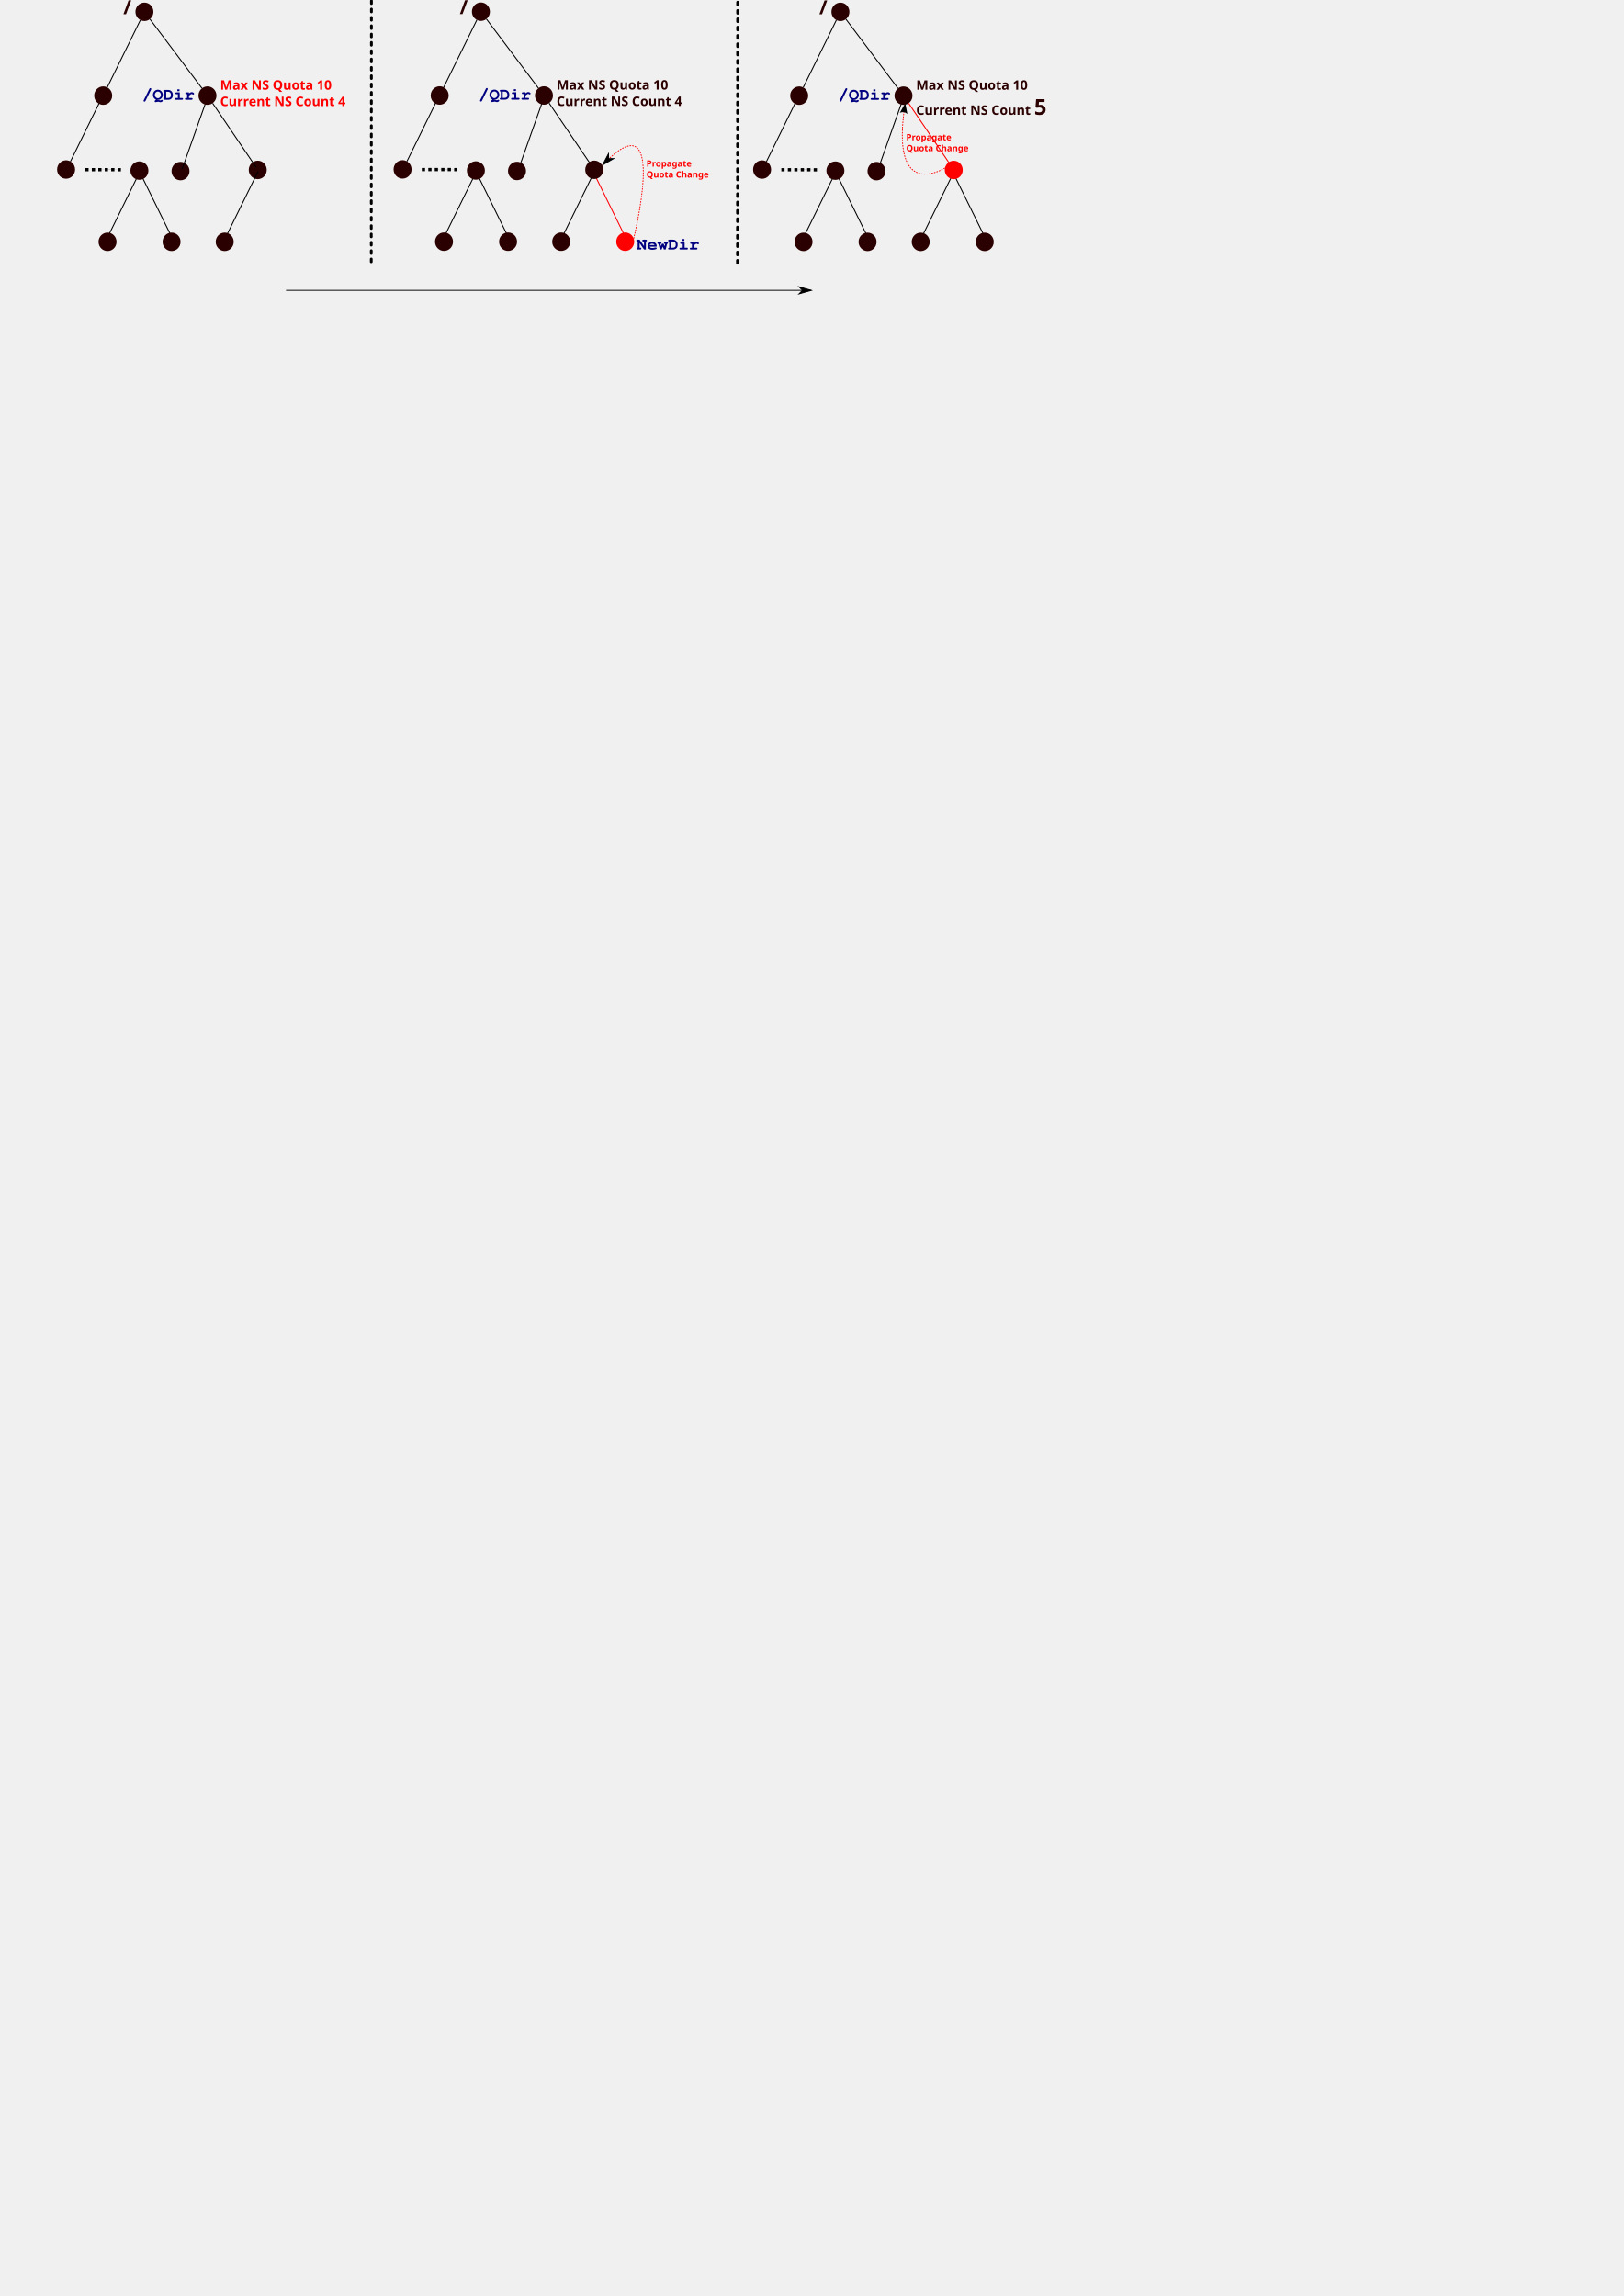
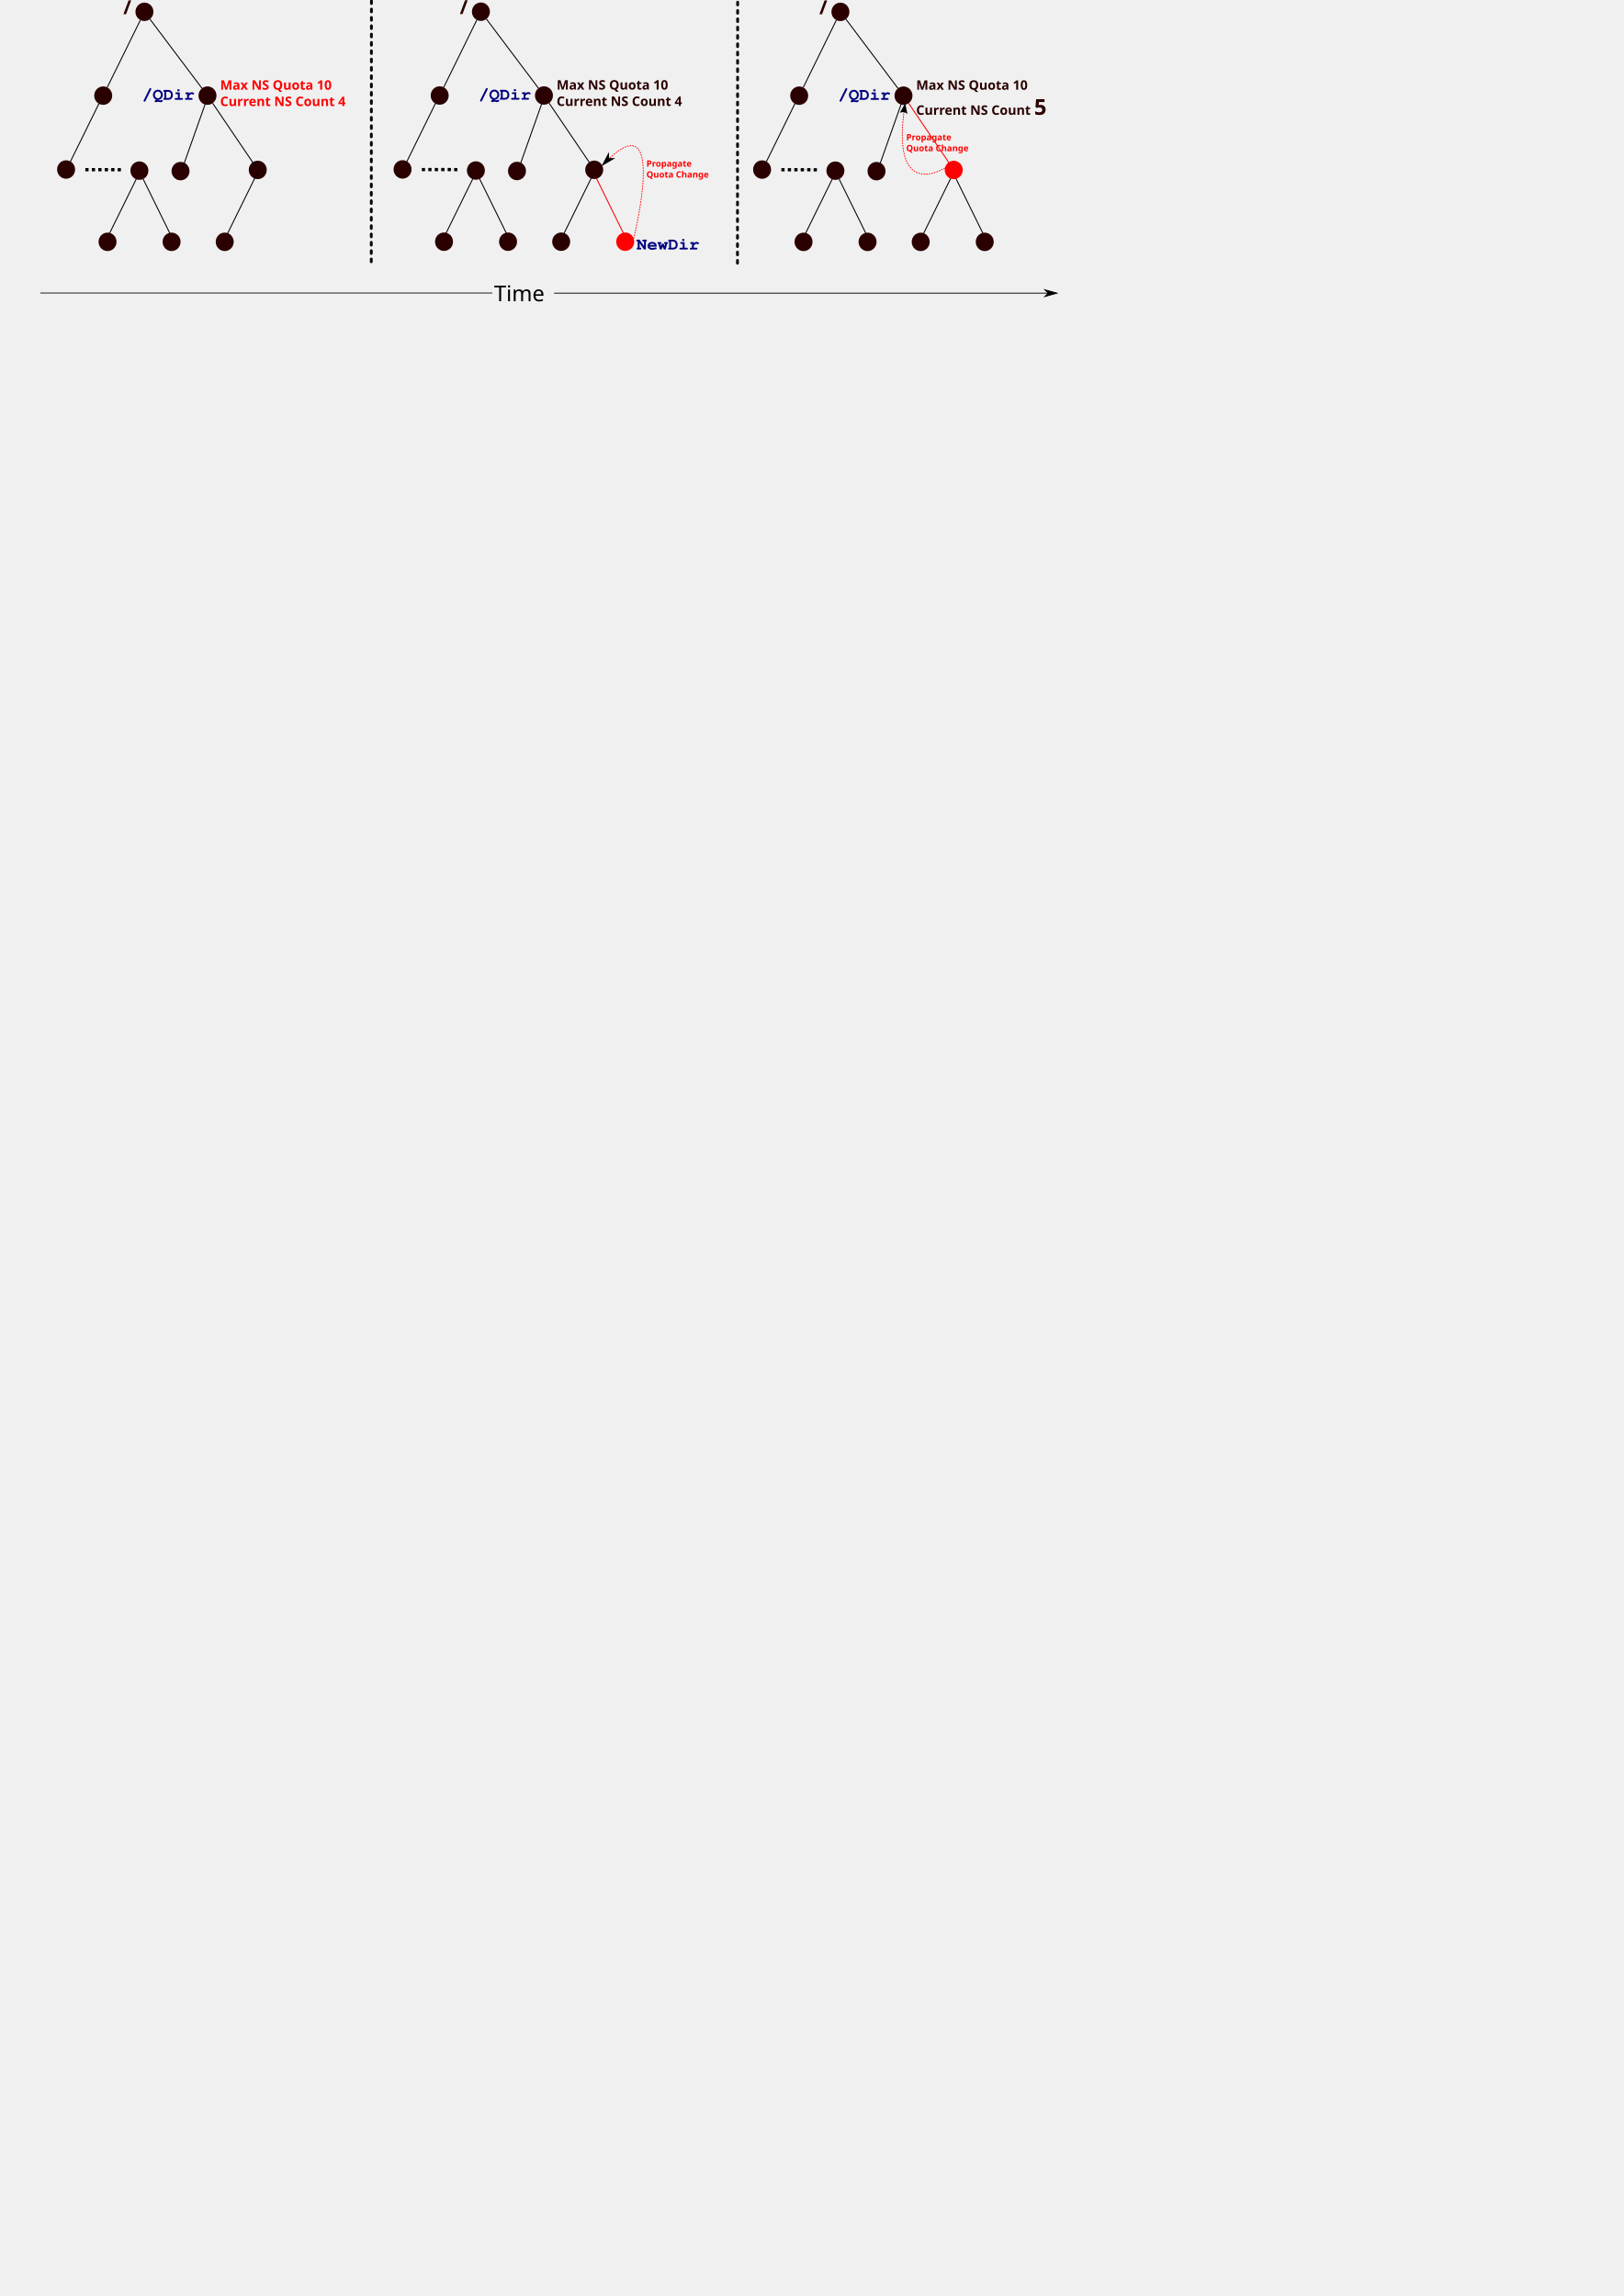
<svg xmlns="http://www.w3.org/2000/svg" width="210mm" height="297mm" viewBox="0 0 744.094 1052.362" id="svg4905" version="1.1">
  <defs id="defs4907">
    <marker orient="auto" refY="0.0" refX="0.0" id="Arrow1Mend" style="overflow:visible;">
      <path id="path4085" d="M 0.0,0.0 L 5.0,-5.0 L -12.5,0.0 L 5.0,5.0 L 0.0,0.0 z " style="fill-rule:evenodd;stroke:#000000;stroke-width:1.0pt;" transform="scale(0.4) rotate(180) translate(10,0)" />
    </marker>
    <marker orient="auto" refY="0.0" refX="0.0" id="Tail" style="overflow:visible">
      <g id="g4112" transform="scale(-1.2)">
        <path id="path4114" d="M -3.805,-3.959 L 0.544,0" style="fill:none;fill-rule:evenodd;stroke:#000000;stroke-width:0.8;stroke-linecap:round" />
        <path id="path4116" d="M -1.287,-3.959 L 3.062,0" style="fill:none;fill-rule:evenodd;stroke:#000000;stroke-width:0.8;stroke-linecap:round" />
        <path id="path4118" d="M 1.305,-3.959 L 5.654,0" style="fill:none;fill-rule:evenodd;stroke:#000000;stroke-width:0.8;stroke-linecap:round" />
        <path id="path4120" d="M -3.805,4.178 L 0.544,0.22" style="fill:none;fill-rule:evenodd;stroke:#000000;stroke-width:0.8;stroke-linecap:round" />
        <path id="path4122" d="M -1.287,4.178 L 3.062,0.22" style="fill:none;fill-rule:evenodd;stroke:#000000;stroke-width:0.8;stroke-linecap:round" />
        <path id="path4124" d="M 1.305,4.178 L 5.654,0.22" style="fill:none;fill-rule:evenodd;stroke:#000000;stroke-width:0.8;stroke-linecap:round" />
      </g>
    </marker>
    <marker orient="auto" refY="0.0" refX="0.0" id="Arrow2Lend" style="overflow:visible;">
      <path id="path4097" style="fill-rule:evenodd;stroke-width:0.625;stroke-linejoin:round;" d="M 8.719,4.034 L -2.207,0.016 L 8.719,-4.002 C 6.973,-1.63 6.983,1.616 8.719,4.034 z " transform="scale(1.1) rotate(180) translate(1,0)" />
    </marker>
    <marker orient="auto" refY="0" refX="0" id="marker9686-8-9-3" style="overflow:visible">
      <path id="path9688-4-0-1" d="M 0,0 5,-5 -12.5,0 5,5 0,0 Z" style="fill-rule:evenodd;stroke:#000000;stroke-width:1pt" transform="matrix(-0.8,0,0,-0.8,-10,0)" />
    </marker>
    <marker orient="auto" refY="0" refX="0" id="marker9686-8-9" style="overflow:visible">
      <path id="path9688-4-0" d="M 0,0 5,-5 -12.5,0 5,5 0,0 Z" style="fill-rule:evenodd;stroke:#000000;stroke-width:1pt" transform="matrix(-0.8,0,0,-0.8,-10,0)" />
    </marker>
    <marker orient="auto" refY="0" refX="0" id="marker9686-8-9-3-8" style="overflow:visible">
      <path id="path9688-4-0-1-7" d="M 0,0 5,-5 -12.5,0 5,5 0,0 Z" style="fill-rule:evenodd;stroke:#000000;stroke-width:1pt" transform="matrix(-0.8,0,0,-0.8,-10,0)" />
    </marker>
    <marker orient="auto" refY="0" refX="0" id="marker9686-8-9-9" style="overflow:visible">
      <path id="path9688-4-0-3" d="M 0,0 5,-5 -12.5,0 5,5 0,0 Z" style="fill-rule:evenodd;stroke:#000000;stroke-width:1pt" transform="matrix(-0.8,0,0,-0.8,-10,0)" />
    </marker>
    <marker orient="auto" refY="0" refX="0" id="marker9686-8-9-9-0" style="overflow:visible">
      <path id="path9688-4-0-3-3" d="M 0,0 5,-5 -12.5,0 5,5 0,0 z" style="fill-rule:evenodd;stroke:#000000;stroke-width:1pt" transform="matrix(-0.8,0,0,-0.8,-10,0)" />
+     </marker>
+     <marker orient="auto" refY="0" refX="0" id="marker9686-8-9-9-0-3" style="overflow:visible">
+       <path id="path9688-4-0-3-3-3" d="M 0,0 5,-5 -12.5,0 5,5 0,0 z" style="fill-rule:evenodd;stroke:#000000;stroke-width:1pt" transform="matrix(-0.8,0,0,-0.8,-10,0)" />
    </marker>
  </defs>
  <g id="layer1">
    <text xml:space="preserve" style="font-size:8.892px;font-style:normal;font-variant:normal;font-weight:bold;font-stretch:normal;text-align:start;line-height:125%;letter-spacing:0px;word-spacing:0px;writing-mode:lr-tb;text-anchor:start;fill:#2b0000;fill-opacity:1;stroke:none;font-family:Sans;-inkscape-font-specification:'Sans, Bold'" x="56.498" y="6.516" id="text3792-1-64-8-1">
      <tspan id="tspan3794-2-8-1-9" x="56.498" y="6.516" style="font-size:8.892px;font-style:normal;font-variant:normal;font-weight:bold;font-stretch:normal;text-align:start;line-height:125%;writing-mode:lr-tb;text-anchor:start;fill:#2b0000;font-family:Sans;-inkscape-font-specification:'Sans, Bold'">/</tspan>
    </text>
    <path style="fill:#2b0000;fill-opacity:1;stroke:#000000;stroke-width:0;stroke-miterlimit:4;stroke-opacity:1;stroke-dasharray:none;stroke-dashoffset:0" id="path3790-9-0-2-1-7-0-7" d="m 34.411,120.629 a 4.122,4.229 0 1 1 -6.9e-5,-0.024" transform="translate(0,-42.92857)" />
    <path style="fill:#2b0000;stroke:#000000;stroke-width:0.445;stroke-linecap:butt;stroke-linejoin:miter;stroke-miterlimit:4;stroke-opacity:1;stroke-dasharray:none" d="M 47.453,43.191 32.272,74.052" id="path4312-6-6-8-2" />
    <path style="fill:#2b0000;stroke:#000000;stroke-width:1.482;stroke-linecap:butt;stroke-linejoin:miter;stroke-miterlimit:4;stroke-opacity:1;stroke-dasharray:1.482, 1.482;stroke-dashoffset:0" d="m 39.112,77.788 c 10.573,-0.093 17.21,0.039 17.21,0.039" id="path4278-3-9-0-1-7" />
    <path style="fill:#2b0000;fill-opacity:1;stroke:#000000;stroke-width:0;stroke-miterlimit:4;stroke-opacity:1;stroke-dasharray:none;stroke-dashoffset:0" id="path3790-9-7-4-6-1-3-3-8-1" d="m 122.242,120.806 a 4.122,4.229 0 1 1 -7e-5,-0.024" transform="translate(0,-42.92857)" />
    <path style="fill:#2b0000;fill-opacity:1;stroke:#000000;stroke-width:0;stroke-miterlimit:4;stroke-opacity:1;stroke-dasharray:none;stroke-dashoffset:0" id="path3790-9-0-2-1-7-0-7-8" d="m 86.85,121.352 a 4.122,4.229 0 1 1 -6.9e-5,-0.024" transform="translate(0,-42.92857)" />
    <path style="fill:#2b0000;stroke:#000000;stroke-width:0.445;stroke-linecap:butt;stroke-linejoin:miter;stroke-miterlimit:4;stroke-opacity:1;stroke-dasharray:none" d="M 95.142,44.539 83.461,77.525" id="path4312-6-6-8-2-0" />
    <path style="fill:#2b0000;fill-opacity:1;stroke:#000000;stroke-width:0;stroke-miterlimit:4;stroke-opacity:1;stroke-dasharray:none;stroke-dashoffset:0" id="path3790-9-0-2-1-7-0" d="m 51.416,86.759 a 4.122,4.229 0 1 1 -6.8e-5,-0.024" transform="translate(0,-42.92857)" />
    <path style="fill:#2b0000;fill-opacity:1;stroke:#000000;stroke-width:0;stroke-miterlimit:4;stroke-opacity:1;stroke-dasharray:none;stroke-dashoffset:0" id="path3790-9-7-4-6-1-3-3" d="m 99.206,86.759 a 4.122,4.229 0 1 1 -6.8e-5,-0.024" transform="translate(0,-42.92857)" />
    <path style="fill:#2b0000;stroke:#000000;stroke-width:0.445;stroke-linecap:butt;stroke-linejoin:miter;stroke-miterlimit:4;stroke-opacity:1;stroke-dasharray:none" d="m 63.815,78.422 15.181,30.861" id="path4314-1-0-9-8-8" />
    <path style="fill:#2b0000;stroke:#000000;stroke-width:0.445;stroke-linecap:butt;stroke-linejoin:miter;stroke-miterlimit:4;stroke-opacity:1;stroke-dasharray:none" d="M 64.423,78.043 49.243,108.904" id="path4312-6-6-8-2-6" />
    <path style="fill:#2b0000;stroke:#000000;stroke-width:0.445;stroke-linecap:butt;stroke-linejoin:miter;stroke-miterlimit:4;stroke-opacity:1;stroke-dasharray:none" d="M 118.307,78.513 103.127,109.373" id="path4312-6-6-8-2-6-3" />
    <path style="fill:#2b0000;fill-opacity:1;stroke:#000000;stroke-width:0;stroke-miterlimit:4;stroke-opacity:1;stroke-dasharray:none;stroke-dashoffset:0" id="path3790-9-7-4-6-1-3-3-8" d="m 68.005,121.134 a 4.122,4.229 0 1 1 -6.9e-5,-0.024" transform="translate(0,-42.92857)" />
    <path style="fill:#2b0000;fill-opacity:1;stroke:#000000;stroke-width:0;stroke-miterlimit:4;stroke-opacity:1;stroke-dasharray:none;stroke-dashoffset:0" id="path3790-9-0-2-1-7-0-7-8-1" d="m 53.405,153.77 a 4.122,4.229 0 1 1 -6.9e-5,-0.024" transform="translate(0,-42.92857)" />
    <path style="fill:#2b0000;fill-opacity:1;stroke:#000000;stroke-width:0;stroke-miterlimit:4;stroke-opacity:1;stroke-dasharray:none;stroke-dashoffset:0" id="path3790-9-0-2-1-7-0-7-8-7" d="m 82.75,153.77 a 4.122,4.229 0 1 1 -6.8e-5,-0.024" transform="translate(0,-42.92857)" />
    <path style="fill:#2b0000;fill-opacity:1;stroke:#000000;stroke-width:0;stroke-miterlimit:4;stroke-opacity:1;stroke-dasharray:none;stroke-dashoffset:0" id="path3790-9-0-2-1-7-0-7-8-1-6" d="m 107.102,153.77 a 4.122,4.229 0 1 1 -7e-5,-0.024" transform="translate(0,-42.92857)" />
    <text xml:space="preserve" style="font-size:40px;font-style:normal;font-weight:normal;line-height:125%;letter-spacing:0px;word-spacing:0px;fill:#ff0000;fill-opacity:1;stroke:none;font-family:Sans" x="100.878" y="41.101" id="text8200-9-5-3">
      <tspan id="tspan8202-85-5-5" x="100.878" y="41.101" style="font-size:6px;font-style:normal;font-variant:normal;font-weight:bold;font-stretch:normal;text-align:start;line-height:125%;writing-mode:lr-tb;text-anchor:start;fill:#ff0000;font-family:Sans;-inkscape-font-specification:'Sans, Bold'">Max NS Quota 10</tspan>
      <tspan x="100.878" y="48.601" style="font-size:6px;font-style:normal;font-variant:normal;font-weight:bold;font-stretch:normal;text-align:start;line-height:125%;writing-mode:lr-tb;text-anchor:start;fill:#ff0000;font-family:Sans;-inkscape-font-specification:'Sans, Bold'" id="tspan3169">Current NS Count 4</tspan>
    </text>
    <path style="fill:#2b0000;fill-opacity:1;stroke:#000000;stroke-width:0;stroke-miterlimit:4;stroke-opacity:1;stroke-dasharray:none;stroke-dashoffset:0" id="path3790-9-7-48-8-9" d="m 70.311,48.346 a 4.122,4.229 0 1 1 -6.8e-5,-0.024" transform="translate(0,-42.92857)" />
    <path style="fill:#2b0000;stroke:#000000;stroke-width:0.445;stroke-linecap:butt;stroke-linejoin:miter;stroke-miterlimit:4;stroke-opacity:1;stroke-dasharray:none" d="M 68.707,8.766 92.565,40.482" id="path6786" />
    <path style="fill:#2b0000;stroke:#000000;stroke-width:0.445;stroke-linecap:butt;stroke-linejoin:miter;stroke-miterlimit:4;stroke-opacity:1;stroke-dasharray:none" d="M 49.151,40.054 64.331,9.194" id="path7152" />
    <path style="fill:#2b0000;stroke:#000000;stroke-width:0.445;stroke-linecap:butt;stroke-linejoin:miter;stroke-miterlimit:4;stroke-opacity:1;stroke-dasharray:none" d="m 97.438,47.302 19.888,29.327" id="path7556" />
    <text xml:space="preserve" style="font-size:8px;font-style:normal;font-variant:normal;font-weight:bold;font-stretch:normal;line-height:125%;letter-spacing:0px;word-spacing:0px;fill:#000080;fill-opacity:1;stroke:none;font-family:Courier;-inkscape-font-specification:Courier Bold" x="65.155" y="45.748" id="text3171">
      <tspan id="tspan3173" x="65.155" y="45.748">/QDir</tspan>
    </text>
    <text xml:space="preserve" style="font-size:8.892px;font-style:normal;font-variant:normal;font-weight:bold;font-stretch:normal;text-align:start;line-height:125%;letter-spacing:0px;word-spacing:0px;writing-mode:lr-tb;text-anchor:start;fill:#2b0000;fill-opacity:1;stroke:none;font-family:Sans;-inkscape-font-specification:'Sans, Bold'" x="210.695" y="6.462" id="text3792-1-64-8-1-1">
      <tspan id="tspan3794-2-8-1-9-9" x="210.695" y="6.462" style="font-size:8.892px;font-style:normal;font-variant:normal;font-weight:bold;font-stretch:normal;text-align:start;line-height:125%;writing-mode:lr-tb;text-anchor:start;fill:#2b0000;font-family:Sans;-inkscape-font-specification:'Sans, Bold'">/</tspan>
    </text>
    <path transform="translate(154.197,-42.98247)" style="fill:#2b0000;fill-opacity:1;stroke:#000000;stroke-width:0;stroke-miterlimit:4;stroke-opacity:1;stroke-dasharray:none;stroke-dashoffset:0" id="path3790-9-0-2-1-7-0-7-1" d="m 34.411,120.629 a 4.122,4.229 0 1 1 -6.9e-5,-0.024" />
    <path style="fill:#2b0000;stroke:#000000;stroke-width:0.445;stroke-linecap:butt;stroke-linejoin:miter;stroke-miterlimit:4;stroke-opacity:1;stroke-dasharray:none" d="M 201.65,43.137 186.469,73.998" id="path4312-6-6-8-2-9" />
    <path style="fill:#2b0000;stroke:#000000;stroke-width:1.482;stroke-linecap:butt;stroke-linejoin:miter;stroke-miterlimit:4;stroke-opacity:1;stroke-dasharray:1.482, 1.482;stroke-dashoffset:0" d="m 193.309,77.734 c 10.573,-0.093 17.21,0.039 17.21,0.039" id="path4278-3-9-0-1-7-7" />
    <path style="fill:#2b0000;stroke:#000000;stroke-width:0.445;stroke-linecap:butt;stroke-linejoin:miter;stroke-miterlimit:4;stroke-opacity:1;stroke-dasharray:none" d="M 249.339,44.485 237.658,77.471" id="path4312-6-6-8-2-0-5" />
    <path transform="translate(154.197,-42.98247)" style="fill:#2b0000;fill-opacity:1;stroke:#000000;stroke-width:0;stroke-miterlimit:4;stroke-opacity:1;stroke-dasharray:none;stroke-dashoffset:0" id="path3790-9-0-2-1-7-0-6" d="m 51.416,86.759 a 4.122,4.229 0 1 1 -6.8e-5,-0.024" />
    <path transform="translate(154.197,-42.98247)" style="fill:#2b0000;fill-opacity:1;stroke:#000000;stroke-width:0;stroke-miterlimit:4;stroke-opacity:1;stroke-dasharray:none;stroke-dashoffset:0" id="path3790-9-7-4-6-1-3-3-2" d="m 99.206,86.759 a 4.122,4.229 0 1 1 -6.8e-5,-0.024" />
    <path style="fill:#2b0000;stroke:#000000;stroke-width:0.445;stroke-linecap:butt;stroke-linejoin:miter;stroke-miterlimit:4;stroke-opacity:1;stroke-dasharray:none" d="m 218.012,78.368 15.181,30.861" id="path4314-1-0-9-8-8-0" />
    <path transform="translate(154.197,-42.98247)" style="fill:#2b0000;fill-opacity:1;stroke:#000000;stroke-width:0;stroke-miterlimit:4;stroke-opacity:1;stroke-dasharray:none;stroke-dashoffset:0" id="path3790-9-0-2-1-7-0-7-8-3" d="m 86.85,121.352 a 4.122,4.229 0 1 1 -6.9e-5,-0.024" />
    <path style="fill:#2b0000;stroke:#000000;stroke-width:0.445;stroke-linecap:butt;stroke-linejoin:miter;stroke-miterlimit:4;stroke-opacity:1;stroke-dasharray:none" d="M 218.62,77.989 203.44,108.85" id="path4312-6-6-8-2-6-5" />
    <path style="fill:#ff0000;stroke:#ff0005;stroke-width:0.445;stroke-linecap:butt;stroke-linejoin:miter;stroke-miterlimit:4;stroke-opacity:1;stroke-dasharray:none" d="m 271.896,78.837 15.181,30.861" id="path4314-1-0-9-8-8-5-7" />
    <path style="fill:#2b0000;stroke:#000000;stroke-width:0.445;stroke-linecap:butt;stroke-linejoin:miter;stroke-miterlimit:4;stroke-opacity:1;stroke-dasharray:none" d="M 272.504,78.459 257.324,109.319" id="path4312-6-6-8-2-6-3-6" />
    <path transform="translate(154.197,-42.98247)" style="fill:#2b0000;fill-opacity:1;stroke:#000000;stroke-width:0;stroke-miterlimit:4;stroke-opacity:1;stroke-dasharray:none;stroke-dashoffset:0" id="path3790-9-7-4-6-1-3-3-8-7" d="m 68.005,121.134 a 4.122,4.229 0 1 1 -6.9e-5,-0.024" />
    <path transform="translate(154.197,-42.98247)" style="fill:#2b0000;fill-opacity:1;stroke:#000000;stroke-width:0;stroke-miterlimit:4;stroke-opacity:1;stroke-dasharray:none;stroke-dashoffset:0" id="path3790-9-0-2-1-7-0-7-8-1-4" d="m 53.405,153.77 a 4.122,4.229 0 1 1 -6.9e-5,-0.024" />
    <path transform="translate(154.197,-42.98247)" style="fill:#2b0000;fill-opacity:1;stroke:#000000;stroke-width:0;stroke-miterlimit:4;stroke-opacity:1;stroke-dasharray:none;stroke-dashoffset:0" id="path3790-9-0-2-1-7-0-7-8-7-4" d="m 82.75,153.77 a 4.122,4.229 0 1 1 -6.8e-5,-0.024" />
    <path transform="translate(154.197,-42.98247)" style="fill:#2b0000;fill-opacity:1;stroke:#000000;stroke-width:0;stroke-miterlimit:4;stroke-opacity:1;stroke-dasharray:none;stroke-dashoffset:0" id="path3790-9-0-2-1-7-0-7-8-1-6-0" d="m 107.102,153.77 a 4.122,4.229 0 1 1 -7e-5,-0.024" />
    <path transform="translate(154.197,-42.98247)" style="fill:#ff0000;fill-opacity:1;stroke:#000000;stroke-width:0;stroke-miterlimit:4;stroke-opacity:1;stroke-dasharray:none;stroke-dashoffset:0" id="path3790-9-0-2-1-7-0-7-8-7-0-4" d="m 136.447,153.77 a 4.122,4.229 0 1 1 -7e-5,-0.024" />
    <text xml:space="preserve" style="font-size:40px;font-style:normal;font-weight:normal;line-height:125%;letter-spacing:0px;word-spacing:0px;fill:#2b0000;fill-opacity:1;stroke:none;font-family:Sans" x="255.075" y="41.047" id="text8200-9-5-3-1">
      <tspan id="tspan8202-85-5-5-1" x="255.075" y="41.047" style="font-size:6px;font-style:normal;font-variant:normal;font-weight:bold;font-stretch:normal;text-align:start;line-height:125%;writing-mode:lr-tb;text-anchor:start;fill:#2b0000;font-family:Sans;-inkscape-font-specification:'Sans, Bold'">Max NS Quota 10</tspan>
      <tspan x="255.075" y="48.547" style="font-size:6px;font-style:normal;font-variant:normal;font-weight:bold;font-stretch:normal;text-align:start;line-height:125%;writing-mode:lr-tb;text-anchor:start;fill:#2b0000;font-family:Sans;-inkscape-font-specification:'Sans, Bold'" id="tspan3169-8">Current NS Count 4</tspan>
      <tspan x="255.075" y="56.047" style="font-size:6px;font-style:normal;font-variant:normal;font-weight:bold;font-stretch:normal;text-align:start;line-height:125%;writing-mode:lr-tb;text-anchor:start;fill:#2b0000;font-family:Sans;-inkscape-font-specification:'Sans, Bold'" id="tspan3274" />
    </text>
    <path transform="translate(154.197,-42.98247)" style="fill:#2b0000;fill-opacity:1;stroke:#000000;stroke-width:0;stroke-miterlimit:4;stroke-opacity:1;stroke-dasharray:none;stroke-dashoffset:0" id="path3790-9-7-48-8-9-7" d="m 70.311,48.346 a 4.122,4.229 0 1 1 -6.8e-5,-0.024" />
    <path style="fill:#2b0000;stroke:#000000;stroke-width:0.445;stroke-linecap:butt;stroke-linejoin:miter;stroke-miterlimit:4;stroke-opacity:1;stroke-dasharray:none" d="M 222.904,8.712 246.762,40.428" id="path6786-5" />
    <path style="fill:#2b0000;stroke:#000000;stroke-width:0.445;stroke-linecap:butt;stroke-linejoin:miter;stroke-miterlimit:4;stroke-opacity:1;stroke-dasharray:none" d="M 203.348,40 218.528,9.14" id="path7152-4" />
    <path style="fill:#2b0000;stroke:#000000;stroke-width:0.445;stroke-linecap:butt;stroke-linejoin:miter;stroke-miterlimit:4;stroke-opacity:1;stroke-dasharray:none" d="m 251.635,47.248 19.888,29.327" id="path7556-6" />
    <path transform="translate(154.197,-42.98247)" style="fill:#2b0000;fill-opacity:1;stroke:#000000;stroke-width:0;stroke-miterlimit:4;stroke-opacity:1;stroke-dasharray:none;stroke-dashoffset:0" id="path3790-9-7-4-6-1-3-3-8-1-3" d="m 122.242,120.806 a 4.122,4.229 0 1 1 -7e-5,-0.024" />
    <text xml:space="preserve" style="font-size:8px;font-style:normal;font-variant:normal;font-weight:bold;font-stretch:normal;line-height:125%;letter-spacing:0px;word-spacing:0px;fill:#000080;fill-opacity:1;stroke:none;font-family:Courier;-inkscape-font-specification:Courier Bold" x="219.352" y="45.694" id="text3171-1">
      <tspan id="tspan3173-0" x="219.352" y="45.694">/QDir</tspan>
    </text>
    <path style="fill:#ffffff;fill-opacity:0;stroke:#ff0000;stroke-width:0.4;stroke-linecap:round;stroke-linejoin:miter;stroke-miterlimit:4;stroke-opacity:1;stroke-dasharray:0.4, 0.8;stroke-dashoffset:0;marker-end:url(#marker9686-8-9-9)" d="m 290.423,109.224 c 0,0 15.394,-61.695 -11.499,-36.351 -0.877,0.827 -1.8,1.746 -2.769,2.764" id="path4070" />
    <text xml:space="preserve" style="font-size:8px;font-style:normal;font-variant:normal;font-weight:bold;font-stretch:normal;line-height:125%;letter-spacing:0px;word-spacing:0px;fill:#000000;fill-opacity:1;stroke:none;font-family:Sans;-inkscape-font-specification:Sans Bold" x="296.232" y="76.394" id="text5698">
      <tspan id="tspan5700" x="296.232" y="76.394" style="font-size:4px;fill:#ff0000">Propagate </tspan>
      <tspan x="296.232" y="81.394" id="tspan5702" style="font-size:4px;fill:#ff0000">Quota Change</tspan>
    </text>
    <text xml:space="preserve" style="font-size:8.892px;font-style:normal;font-variant:normal;font-weight:bold;font-stretch:normal;text-align:start;line-height:125%;letter-spacing:0px;word-spacing:0px;writing-mode:lr-tb;text-anchor:start;fill:#2b0000;fill-opacity:1;stroke:none;font-family:Sans;-inkscape-font-specification:'Sans, Bold'" x="375.451" y="6.54" id="text3792-1-64-8-1-1-5">
      <tspan id="tspan3794-2-8-1-9-9-1" x="375.451" y="6.54" style="font-size:8.892px;font-style:normal;font-variant:normal;font-weight:bold;font-stretch:normal;text-align:start;line-height:125%;writing-mode:lr-tb;text-anchor:start;fill:#2b0000;font-family:Sans;-inkscape-font-specification:'Sans, Bold'">/</tspan>
    </text>
    <path transform="translate(318.9529,-42.90427)" style="fill:#2b0000;fill-opacity:1;stroke:#000000;stroke-width:0;stroke-miterlimit:4;stroke-opacity:1;stroke-dasharray:none;stroke-dashoffset:0" id="path3790-9-0-2-1-7-0-7-1-2" d="m 34.411,120.629 a 4.122,4.229 0 1 1 -6.9e-5,-0.024" />
    <path style="fill:#2b0000;stroke:#000000;stroke-width:0.445;stroke-linecap:butt;stroke-linejoin:miter;stroke-miterlimit:4;stroke-opacity:1;stroke-dasharray:none" d="m 366.406,43.215 -15.181,30.861" id="path4312-6-6-8-2-9-6" />
    <path style="fill:#2b0000;stroke:#000000;stroke-width:1.482;stroke-linecap:butt;stroke-linejoin:miter;stroke-miterlimit:4;stroke-opacity:1;stroke-dasharray:1.482, 1.482;stroke-dashoffset:0" d="m 358.065,77.812 c 10.573,-0.093 17.21,0.039 17.21,0.039" id="path4278-3-9-0-1-7-7-0" />
    <path style="fill:#2b0000;stroke:#000000;stroke-width:0.445;stroke-linecap:butt;stroke-linejoin:miter;stroke-miterlimit:4;stroke-opacity:1;stroke-dasharray:none" d="M 414.095,44.563 402.414,77.549" id="path4312-6-6-8-2-0-5-9" />
    <path transform="translate(318.9529,-42.90427)" style="fill:#2b0000;fill-opacity:1;stroke:#000000;stroke-width:0;stroke-miterlimit:4;stroke-opacity:1;stroke-dasharray:none;stroke-dashoffset:0" id="path3790-9-0-2-1-7-0-6-1" d="m 51.416,86.759 a 4.122,4.229 0 1 1 -6.8e-5,-0.024" />
    <path transform="translate(318.9529,-42.90427)" style="fill:#2b0000;fill-opacity:1;stroke:#000000;stroke-width:0;stroke-miterlimit:4;stroke-opacity:1;stroke-dasharray:none;stroke-dashoffset:0" id="path3790-9-7-4-6-1-3-3-2-5" d="m 99.206,86.759 a 4.122,4.229 0 1 1 -6.8e-5,-0.024" />
    <path style="fill:#2b0000;stroke:#000000;stroke-width:0.445;stroke-linecap:butt;stroke-linejoin:miter;stroke-miterlimit:4;stroke-opacity:1;stroke-dasharray:none" d="m 382.768,78.446 15.181,30.861" id="path4314-1-0-9-8-8-0-5" />
    <path transform="translate(318.9529,-42.90427)" style="fill:#2b0000;fill-opacity:1;stroke:#000000;stroke-width:0;stroke-miterlimit:4;stroke-opacity:1;stroke-dasharray:none;stroke-dashoffset:0" id="path3790-9-0-2-1-7-0-7-8-3-8" d="m 86.85,121.352 a 4.122,4.229 0 1 1 -6.9e-5,-0.024" />
    <path style="fill:#2b0000;stroke:#000000;stroke-width:0.445;stroke-linecap:butt;stroke-linejoin:miter;stroke-miterlimit:4;stroke-opacity:1;stroke-dasharray:none" d="m 383.376,78.067 -15.181,30.861" id="path4312-6-6-8-2-6-5-7" />
    <path style="fill:#2b0000;stroke:#010100;stroke-width:0.445;stroke-linecap:butt;stroke-linejoin:miter;stroke-miterlimit:4;stroke-opacity:1;stroke-dasharray:none" d="m 436.652,78.916 15.181,30.861" id="path4314-1-0-9-8-8-5-7-7" />
    <path style="fill:#2b0000;stroke:#000000;stroke-width:0.445;stroke-linecap:butt;stroke-linejoin:miter;stroke-miterlimit:4;stroke-opacity:1;stroke-dasharray:none" d="m 437.26,78.537 -15.181,30.861" id="path4312-6-6-8-2-6-3-6-5" />
    <path transform="translate(318.9529,-42.90427)" style="fill:#2b0000;fill-opacity:1;stroke:#000000;stroke-width:0;stroke-miterlimit:4;stroke-opacity:1;stroke-dasharray:none;stroke-dashoffset:0" id="path3790-9-7-4-6-1-3-3-8-7-7" d="m 68.005,121.134 a 4.122,4.229 0 1 1 -6.9e-5,-0.024" />
    <path transform="translate(318.9529,-42.90427)" style="fill:#2b0000;fill-opacity:1;stroke:#000000;stroke-width:0;stroke-miterlimit:4;stroke-opacity:1;stroke-dasharray:none;stroke-dashoffset:0" id="path3790-9-0-2-1-7-0-7-8-1-4-6" d="m 53.405,153.77 a 4.122,4.229 0 1 1 -6.9e-5,-0.024" />
    <path transform="translate(318.9529,-42.90427)" style="fill:#2b0000;fill-opacity:1;stroke:#000000;stroke-width:0;stroke-miterlimit:4;stroke-opacity:1;stroke-dasharray:none;stroke-dashoffset:0" id="path3790-9-0-2-1-7-0-7-8-7-4-4" d="m 82.75,153.77 a 4.122,4.229 0 1 1 -6.8e-5,-0.024" />
    <path transform="translate(318.9529,-42.90427)" style="fill:#2b0000;fill-opacity:1;stroke:#000000;stroke-width:0;stroke-miterlimit:4;stroke-opacity:1;stroke-dasharray:none;stroke-dashoffset:0" id="path3790-9-0-2-1-7-0-7-8-1-6-0-3" d="m 107.102,153.77 a 4.122,4.229 0 1 1 -7e-5,-0.024" />
    <path transform="translate(318.9529,-42.90427)" style="fill:#2b0000;fill-opacity:1;stroke:#000000;stroke-width:0;stroke-miterlimit:4;stroke-opacity:1;stroke-dasharray:none;stroke-dashoffset:0" id="path3790-9-0-2-1-7-0-7-8-7-0-4-0" d="m 136.447,153.77 a 4.122,4.229 0 1 1 -7e-5,-0.024" />
    <text xml:space="preserve" style="font-size:40px;font-style:normal;font-weight:normal;line-height:125%;letter-spacing:0px;word-spacing:0px;fill:#2b0000;fill-opacity:1;stroke:none;font-family:Sans" x="419.831" y="41.125" id="text8200-9-5-3-1-4">
      <tspan id="tspan8202-85-5-5-1-7" x="419.831" y="41.125" style="font-size:6px;font-style:normal;font-variant:normal;font-weight:bold;font-stretch:normal;text-align:start;line-height:125%;writing-mode:lr-tb;text-anchor:start;fill:#2b0000;font-family:Sans;-inkscape-font-specification:'Sans, Bold'">Max NS Quota 10</tspan>
      <tspan x="419.831" y="52.612" style="font-size:6px;font-style:normal;font-variant:normal;font-weight:bold;font-stretch:normal;text-align:start;line-height:125%;writing-mode:lr-tb;text-anchor:start;fill:#2b0000;font-family:Sans;-inkscape-font-specification:'Sans, Bold'" id="tspan3169-8-4">Current NS Count <tspan style="font-size:10px" id="tspan7042">5</tspan>
      </tspan>
      <tspan x="419.831" y="65.112" style="font-size:6px;font-style:normal;font-variant:normal;font-weight:bold;font-stretch:normal;text-align:start;line-height:125%;writing-mode:lr-tb;text-anchor:start;fill:#2b0000;font-family:Sans;-inkscape-font-specification:'Sans, Bold'" id="tspan3274-7" />
    </text>
    <path transform="translate(318.9529,-42.90427)" style="fill:#2b0000;fill-opacity:1;stroke:#000000;stroke-width:0;stroke-miterlimit:4;stroke-opacity:1;stroke-dasharray:none;stroke-dashoffset:0" id="path3790-9-7-48-8-9-7-8" d="m 70.311,48.346 a 4.122,4.229 0 1 1 -6.8e-5,-0.024" />
    <path style="fill:#2b0000;stroke:#000000;stroke-width:0.445;stroke-linecap:butt;stroke-linejoin:miter;stroke-miterlimit:4;stroke-opacity:1;stroke-dasharray:none" d="M 387.66,8.79 411.518,40.506" id="path6786-5-1" />
    <path style="fill:#2b0000;stroke:#000000;stroke-width:0.445;stroke-linecap:butt;stroke-linejoin:miter;stroke-miterlimit:4;stroke-opacity:1;stroke-dasharray:none" d="M 368.104,40.078 383.284,9.218" id="path7152-4-2" />
    <path style="fill:#2b0000;stroke:#ff0000;stroke-width:0.445;stroke-linecap:butt;stroke-linejoin:miter;stroke-miterlimit:4;stroke-opacity:1;stroke-dasharray:none" d="M 416.391,47.326 436.279,76.654" id="path7556-6-4" />
    <path transform="translate(318.9529,-42.90427)" style="fill:#ff0000;fill-opacity:1;stroke:#000000;stroke-width:0;stroke-miterlimit:4;stroke-opacity:1;stroke-dasharray:none;stroke-dashoffset:0" id="path3790-9-7-4-6-1-3-3-8-1-3-7" d="m 122.242,120.806 a 4.122,4.229 0 1 1 -7e-5,-0.024" />
    <text xml:space="preserve" style="font-size:8px;font-style:normal;font-variant:normal;font-weight:bold;font-stretch:normal;line-height:125%;letter-spacing:0px;word-spacing:0px;fill:#000080;fill-opacity:1;stroke:none;font-family:Courier;-inkscape-font-specification:Courier Bold" x="384.108" y="45.772" id="text3171-1-5">
      <tspan id="tspan3173-0-6" x="384.108" y="45.772">/QDir</tspan>
    </text>
    <text xml:space="preserve" style="font-size:8px;font-style:normal;font-variant:normal;font-weight:bold;font-stretch:normal;line-height:125%;letter-spacing:0px;word-spacing:0px;fill:#000000;fill-opacity:1;stroke:none;font-family:Sans;-inkscape-font-specification:Sans Bold" x="415.273" y="64.329" id="text5698-9">
      <tspan id="tspan5700-1" x="415.273" y="64.329" style="font-size:4px;fill:#ff0000">Propagate </tspan>
      <tspan x="415.273" y="69.329" id="tspan5702-3" style="font-size:4px;fill:#ff0000">Quota Change</tspan>
    </text>
    <path style="fill:none;stroke:#ff0000;stroke-width:0.4;stroke-linecap:round;stroke-linejoin:miter;stroke-miterlimit:4;stroke-opacity:1;stroke-dasharray:0.4, 0.8;stroke-dashoffset:0;marker-end:url(#Arrow2Lend)" d="m 432.893,77.076 c 0,0 -25.268,16.071 -18.125,-29.286" id="path5828" />
    <path style="fill:none;stroke:#000000;stroke-width:1.273;stroke-linecap:round;stroke-linejoin:miter;stroke-miterlimit:4;stroke-opacity:1;stroke-dasharray:1.273, 2.545;stroke-dashoffset:0" d="M 170.221,0.356 170.136,122.226" id="path7044" />
    <path style="fill:none;stroke:#000000;stroke-width:1.273;stroke-linecap:round;stroke-linejoin:miter;stroke-miterlimit:4;stroke-opacity:1;stroke-dasharray:1.273, 2.545;stroke-dashoffset:0" d="M 338.042,0.998 337.958,122.869" id="path7044-3" />
    <text xml:space="preserve" style="font-size:8px;font-style:normal;font-variant:normal;font-weight:bold;font-stretch:normal;line-height:125%;letter-spacing:0px;word-spacing:0px;fill:#000080;fill-opacity:1;stroke:none;font-family:Courier;-inkscape-font-specification:Courier Bold" x="291.703" y="114.369" id="text3171-1-7">
      <tspan id="tspan3173-0-8" x="291.703" y="114.369">NewDir</tspan>
    </text>
-     <path style="fill:none;stroke:#000000;stroke-width:0.4;stroke-linecap:butt;stroke-linejoin:miter;stroke-opacity:1;marker-end:url(#marker9686-8-9-9-0);stroke-miterlimit:4;stroke-dasharray:none" d="m 131.071,133.076 240.714,0" id="path3133" transform="translate(-4.9229925e-6,0)" />
+     <path style="fill:none;stroke:#000000;stroke-width:0.389;stroke-linecap:butt;stroke-linejoin:miter;stroke-miterlimit:4;stroke-opacity:1;stroke-dasharray:none;marker-end:url(#marker9686-8-9-9-0)" d="m 253.923,134.362 230.368,0" id="path3133" />
+     <text xml:space="preserve" style="font-size:12px;font-style:normal;font-variant:normal;font-weight:bold;font-stretch:normal;line-height:125%;letter-spacing:0px;word-spacing:0px;fill:#000000;fill-opacity:1;stroke:none;font-family:Courier;-inkscape-font-specification:Sans Bold" x="226.429" y="138.076" id="text3102">
+       <tspan id="tspan3104" x="226.429" y="138.076" style="font-size:10px;font-style:normal;font-variant:normal;font-weight:normal;font-stretch:normal;font-family:Sans;-inkscape-font-specification:Sans">Time</tspan>
+     </text>
+     <path style="fill:none;stroke:#000000;stroke-width:0.37;stroke-linecap:butt;stroke-linejoin:miter;stroke-miterlimit:4;stroke-opacity:1;stroke-dasharray:none;marker-end:none" d="m 18.449,134.291 c 62.422,0 124.843,0 187.265,0 6.636,0 13.272,0 19.908,0" id="path3133-5" />
  </g>
</svg>
